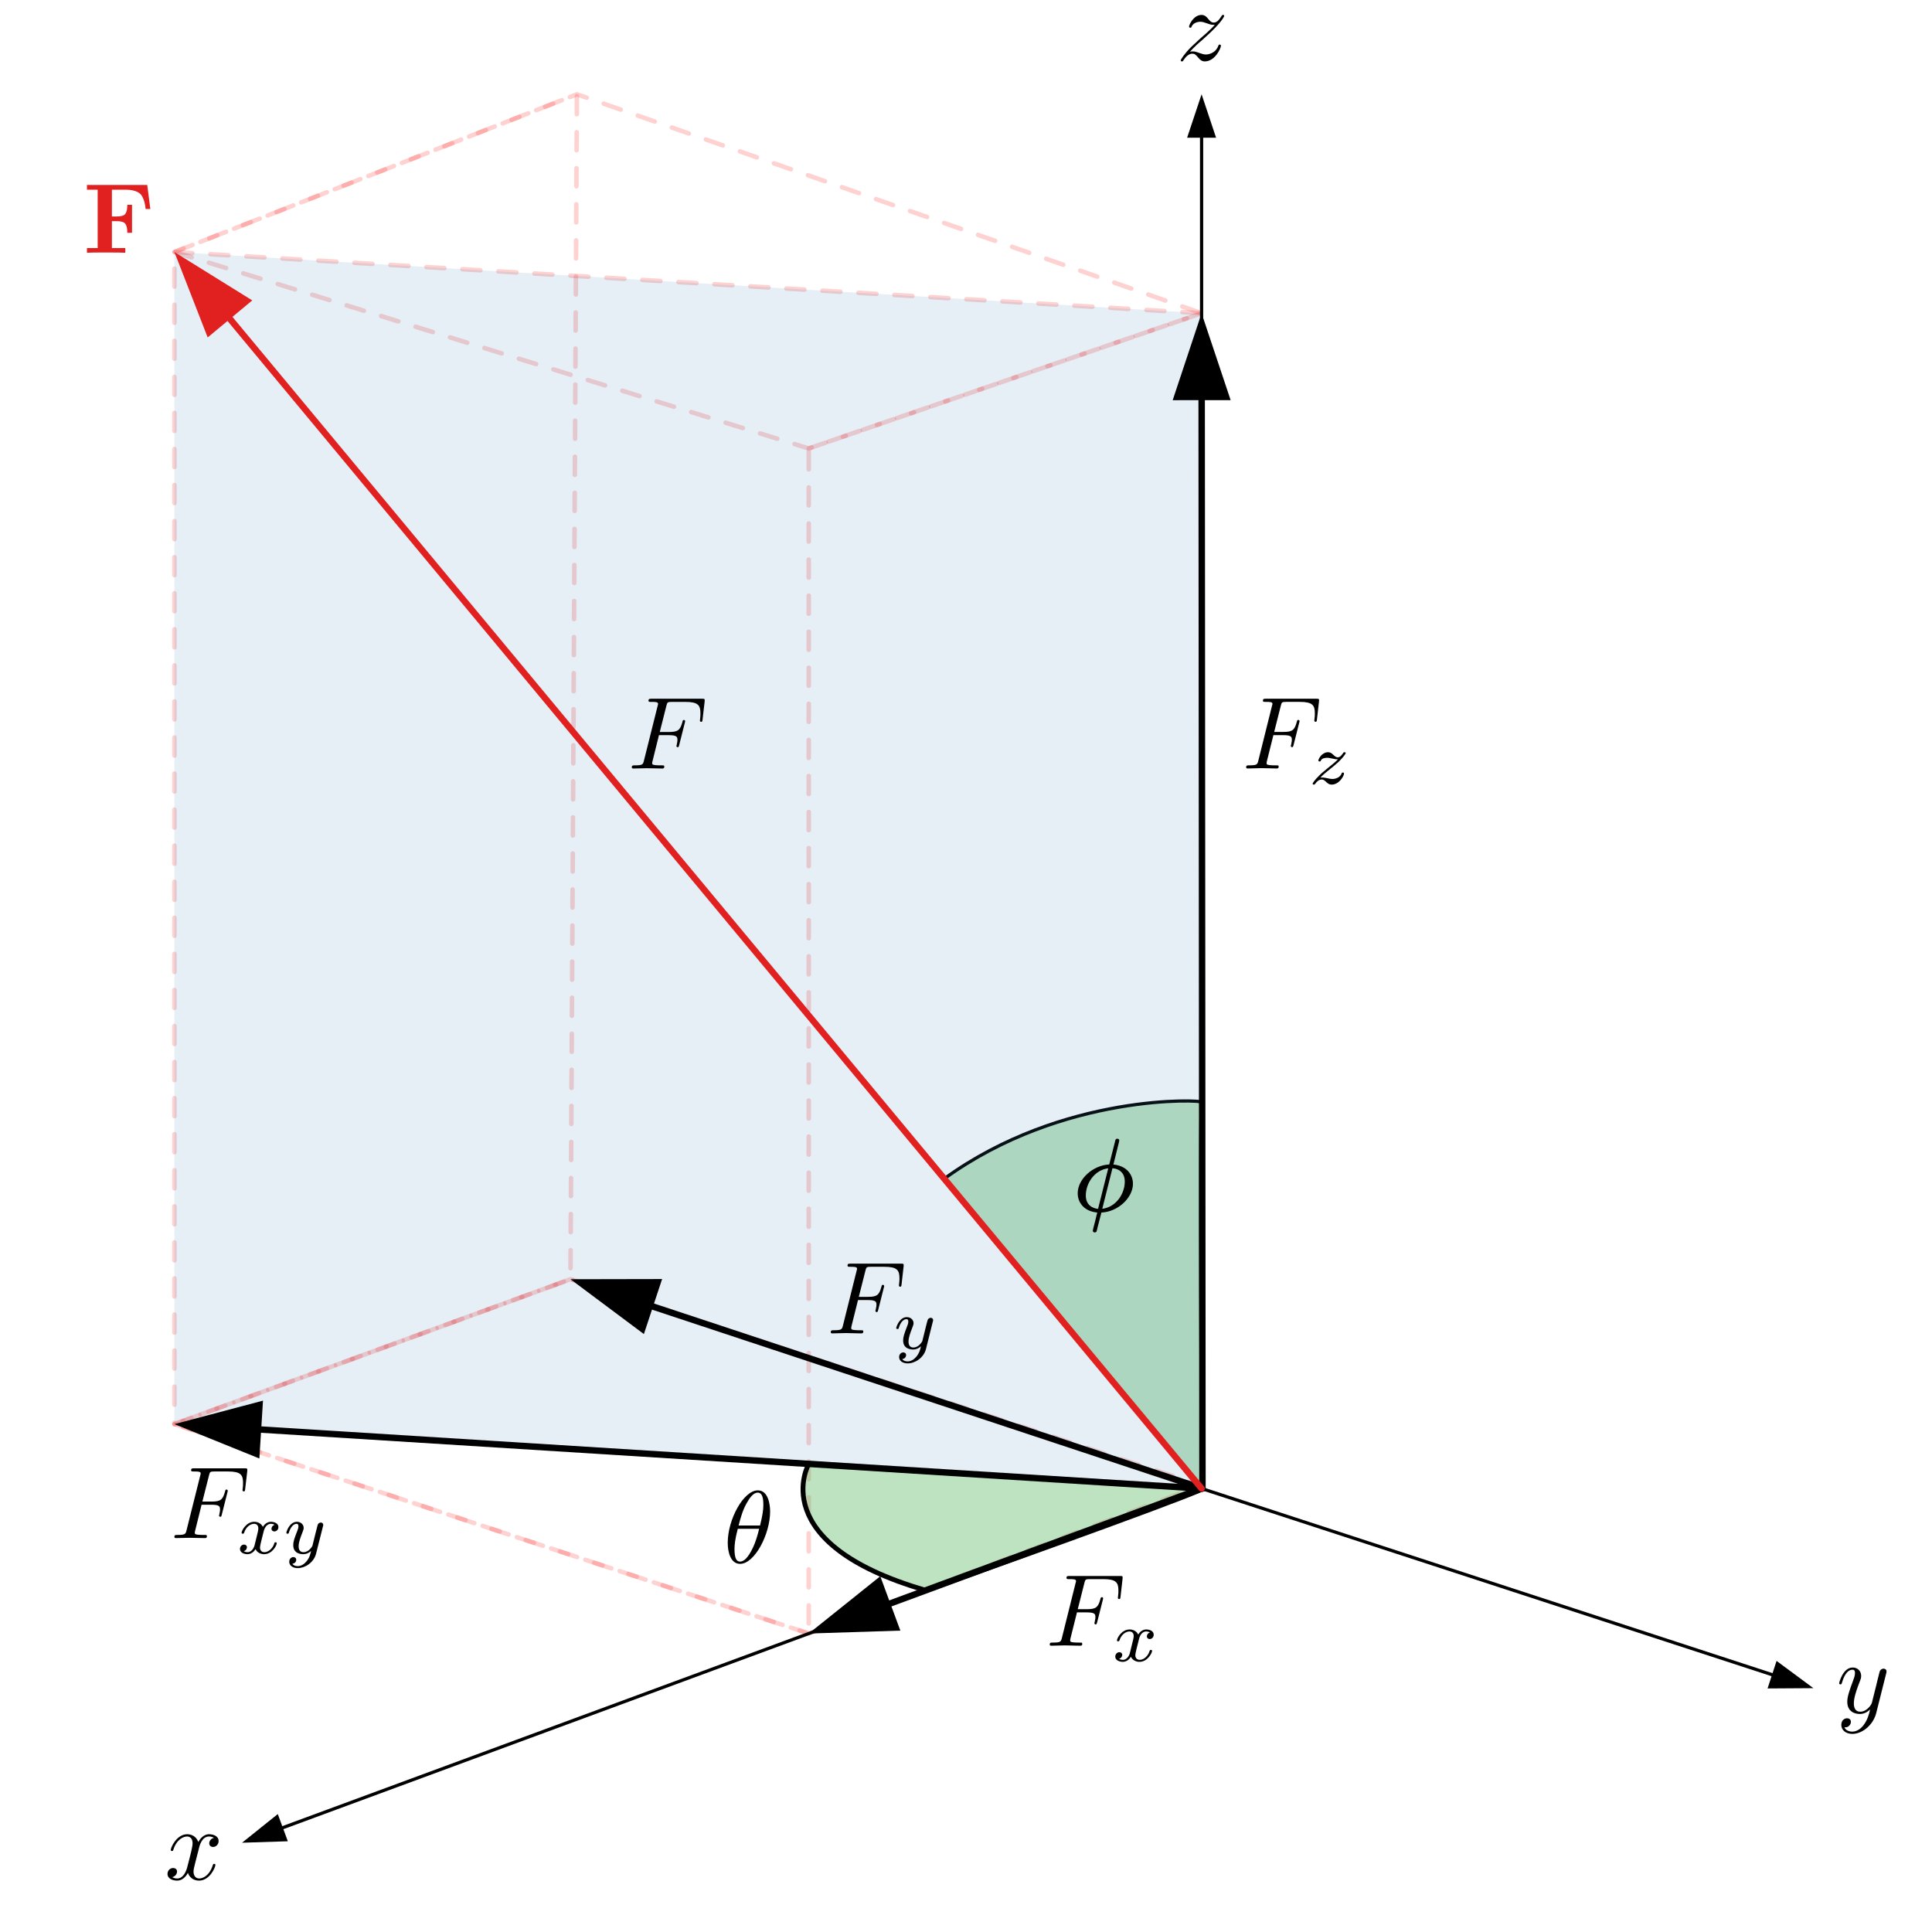
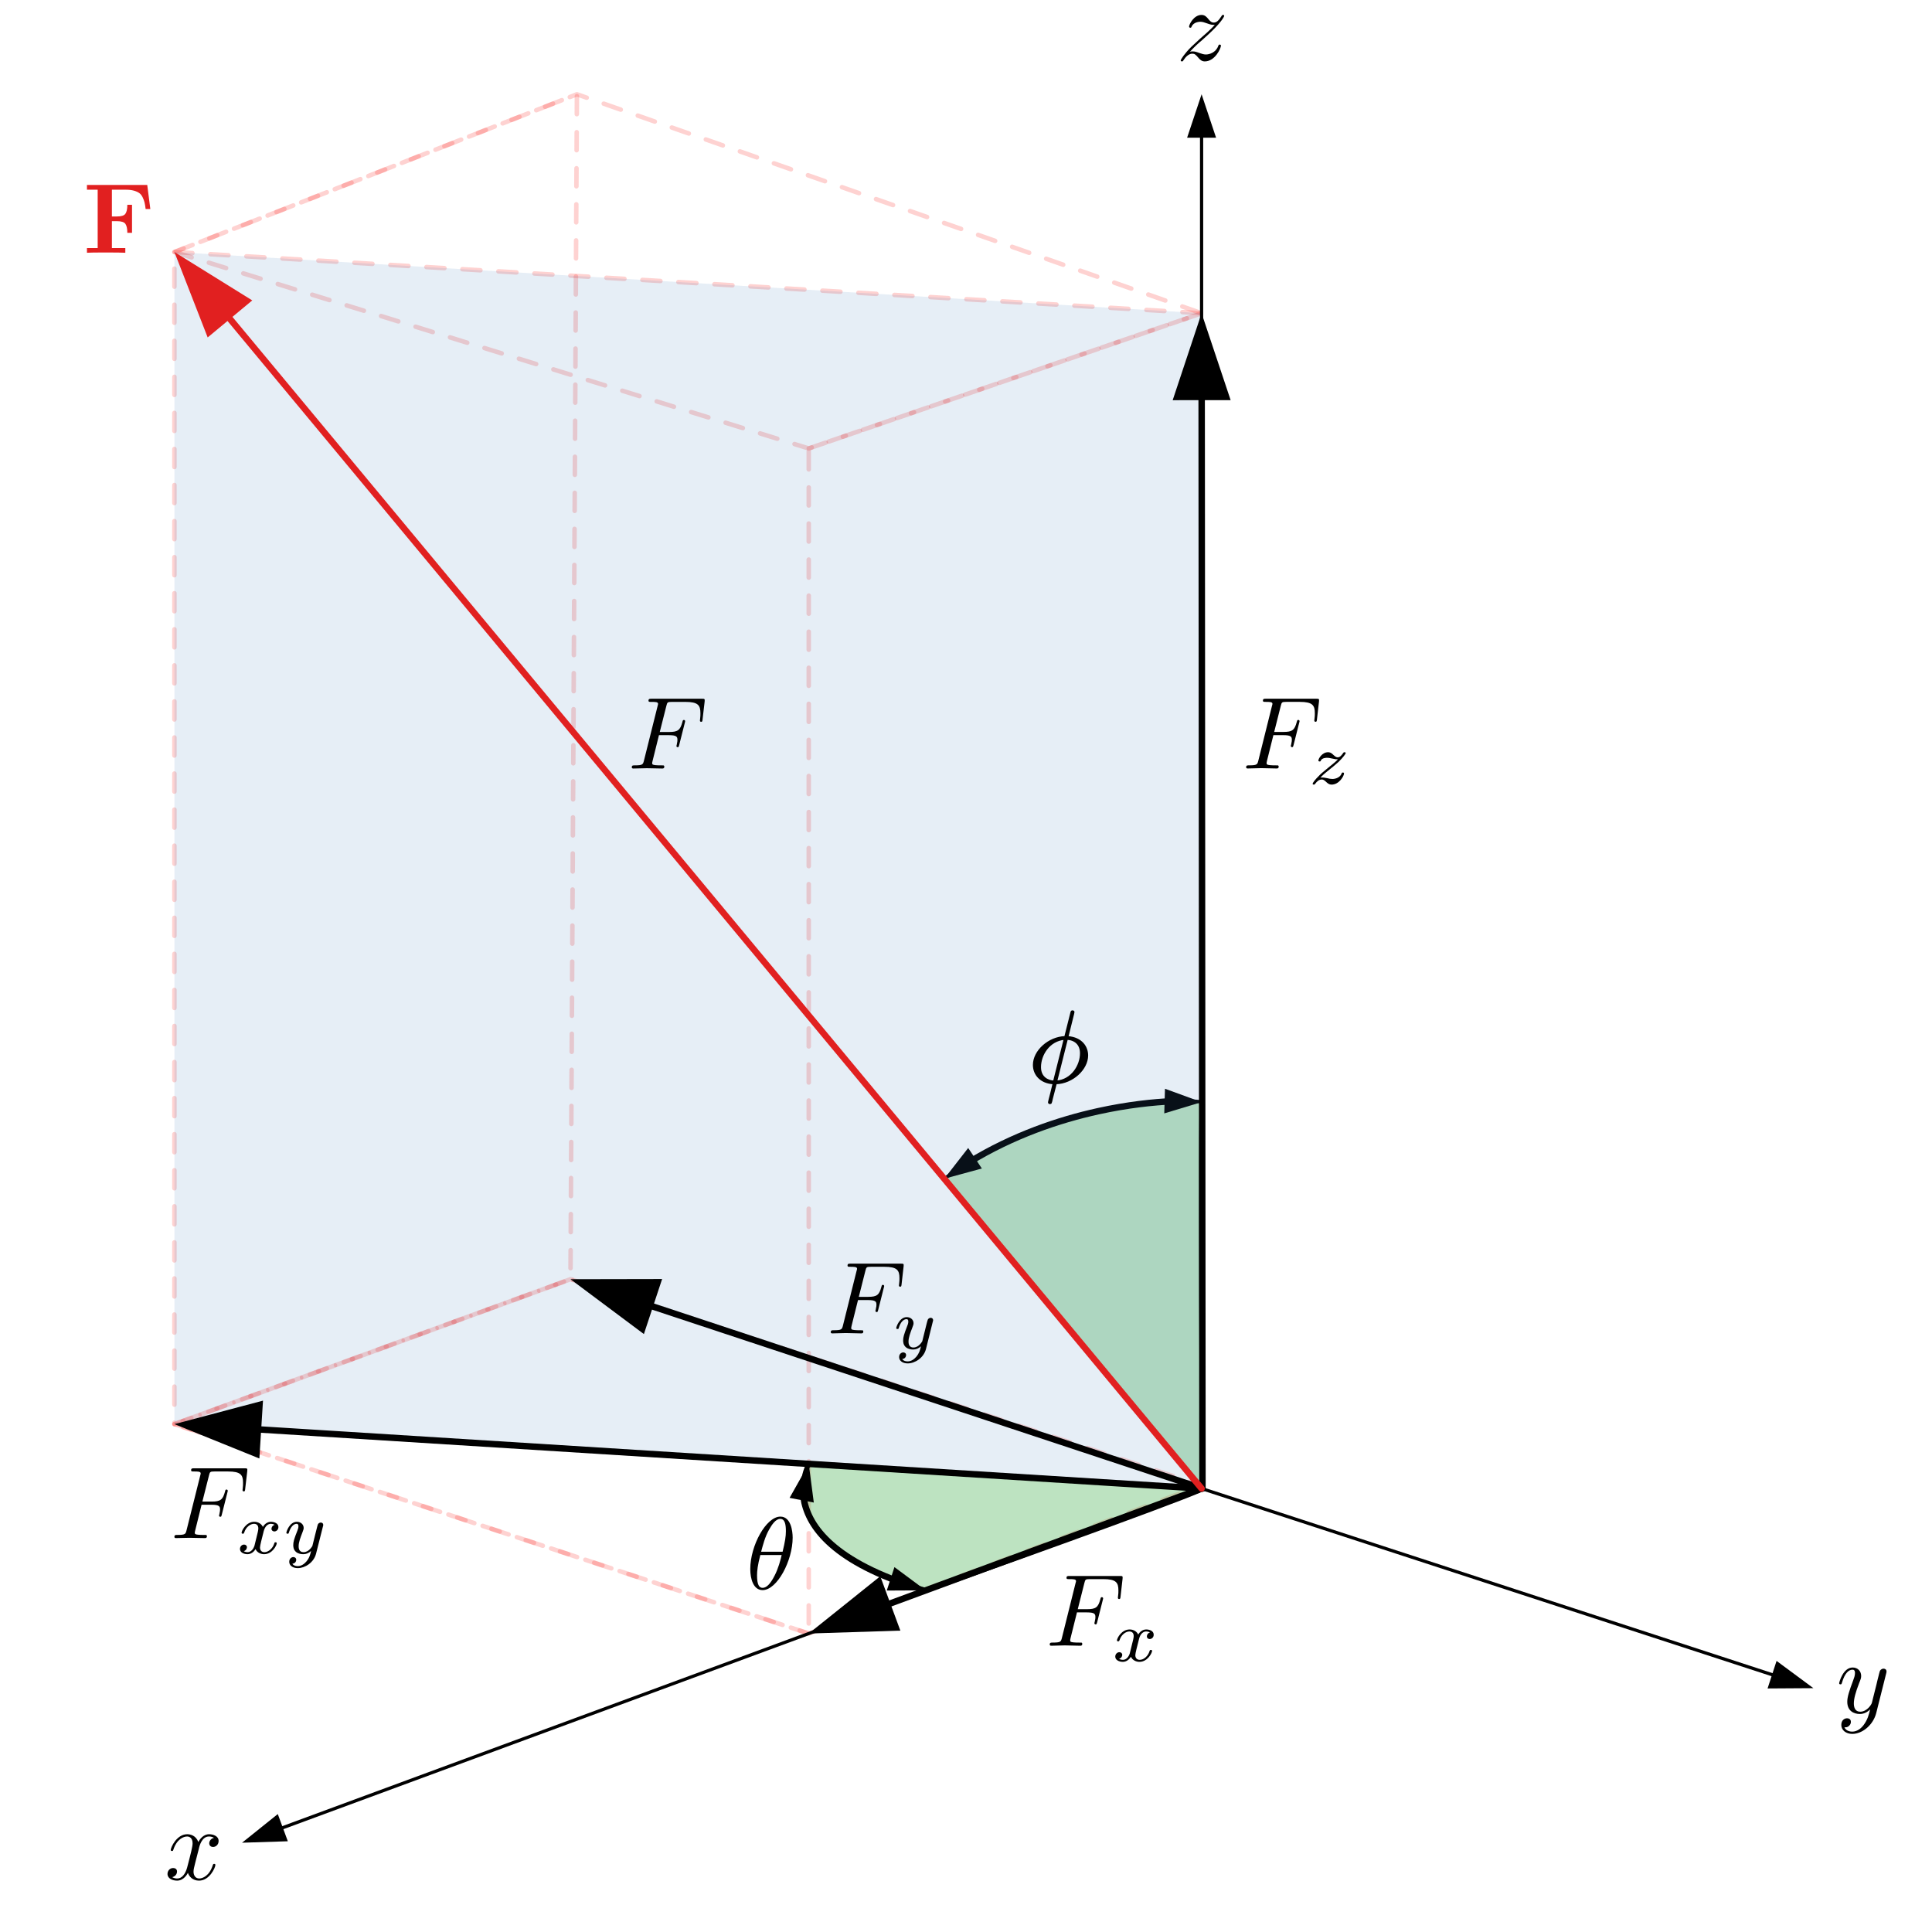
<svg xmlns="http://www.w3.org/2000/svg" width="100%" height="100%" viewBox="0 0 600 600" version="1.1" xml:space="preserve" style="fill-rule:evenodd;clip-rule:evenodd;stroke-linecap:round;stroke-linejoin:round;stroke-miterlimit:1.5;">
  <g transform="matrix(1,0,0,1,-657,-1141)">
    <g transform="matrix(1.0759,0,0,1.04266,88.3354,996.305)">
      <rect id="_3d-coords-sphere" x="528.55" y="138.775" width="557.675" height="575.45" style="fill:none;" />
      <g id="_3d-coords-sphere1">
        <g id="cube" transform="matrix(0.929458,0,0,0.959083,57.4658,18.1943)">
          <g transform="matrix(1,0,0,1,0,368.034)">
            <path d="M561,199.966L758,265L880,218.966L684,154.966L561,199.966Z" style="fill:none;stroke:rgb(251,7,4);stroke-opacity:0.18;stroke-width:1.4px;stroke-dasharray:5.6,5.6,0,0,0,0;" />
          </g>
          <path d="M561,204L758,265L880,223L686,155L561,204Z" style="fill:none;stroke:rgb(251,7,4);stroke-opacity:0.18;stroke-width:1.4px;stroke-dasharray:5.6,5.6,0,0,0,0;" />
          <path d="M561,568L684,523L686,155L561,204L561,568Z" style="fill:none;stroke:rgb(251,7,4);stroke-opacity:0.18;stroke-width:1.4px;stroke-dasharray:5.6,5.6,0,0,0,0;" />
          <path d="M758,633.034L880,588L684,523L561,568L758,633.034Z" style="fill:none;stroke:rgb(251,7,4);stroke-opacity:0.18;stroke-width:1.4px;stroke-dasharray:5.6,5.6,0,0,0,0;" />
          <path d="M758,265L880,223L880,588L758,633.034L758,265Z" style="fill:none;stroke:rgb(251,7,4);stroke-opacity:0.18;stroke-width:1.4px;stroke-dasharray:5.6,5.6,0,0,0,0;" />
          <g transform="matrix(1,0,0,1,-878.818,-1563.28)">
            <path d="M1439.82,2131.28L1758.82,2151.28" style="fill:none;stroke:rgb(251,7,4);stroke-opacity:0.18;stroke-width:1.4px;stroke-dasharray:5.6,5.6,0,0,0,0;" />
          </g>
          <g transform="matrix(1,0,0,1,-878.818,-1563.28)">
            <path d="M1439.82,1767.28L1758.82,1786.28" style="fill:none;stroke:rgb(251,7,4);stroke-opacity:0.18;stroke-width:1.4px;stroke-dasharray:5.6,5.6,0,0,0,0;" />
          </g>
        </g>
        <g id="angles">
          <g id="theta" transform="matrix(0.929458,0,0,0.959083,57.4658,18.1943)">
            <path d="M758,580.351C758,580.351 744,605 794.333,619.622C829.329,607.291 884.606,587.274 880,588L758,580.351Z" style="fill:rgb(77,179,88);fill-opacity:0.37;stroke:black;stroke-width:1.5px;" />
+             <g transform="matrix(1,-0,-0,1,506.837,125.725)">
+               <path d="M252.73,466.632L251.163,454.626L245.213,465.172L252.73,466.632Z" />
+               <path d="M277.773,486.681L287.496,493.897L275.388,493.958L277.773,486.681Z" />
+               <path d="M249.41,463.647C249.884,471.289 255.293,482.355 278.763,491.035" style="fill:none;stroke:black;stroke-width:2px;stroke-linecap:butt;" />
+             </g>
          </g>
          <g id="phi">
            <g transform="matrix(0.929458,0,0,0.959083,57.4658,18.1943)">
              <path d="M880,588C880,588 879.318,468.682 880,468C880.682,467.318 837,465 800.078,491.793C805.444,497.928 880,588 880,588Z" style="fill:rgb(77,179,88);fill-opacity:0.37;stroke:black;stroke-width:1px;" />
+             </g>
+             <g transform="matrix(0.929458,0,0,0.959083,57.4658,18.1943)">
+               <g transform="matrix(1,-0,-0,1,506.837,125.725)">
+                 <path d="M361.571,345.773L373.163,342.275L361.79,338.118L361.571,345.773Z" />
+                 <path d="M304.923,362.886L293.241,366.068L300.677,356.513L304.923,362.886Z" />
+                 <path d="M363.977,342.011C358.25,342.266 350.228,343.078 341.01,345.107C328.872,347.78 314.661,352.565 300.888,360.973" style="fill:none;stroke:black;stroke-width:2px;stroke-linecap:butt;" />
+               </g>
            </g>
            <g transform="matrix(0.929458,0,0,0.959083,57.4658,18.1943)">
              <path d="M880,588L879.993,223L561,204L880,588Z" style="fill:rgb(64,124,191);fill-opacity:0.13;" />
            </g>
          </g>
          <g transform="matrix(0.929458,0,0,0.959083,-765.058,-847.163)">
            <path d="M1445.95,1470.28L1445.95,1106.28L1764.95,1490.28L1445.95,1470.28Z" style="fill:rgb(64,124,191);fill-opacity:0.13;" />
          </g>
        </g>
        <g id="axes" transform="matrix(0.929458,0,0,0.959083,57.4658,18.1943)">
          <g transform="matrix(1,-0,-0,1,506.837,125.725)">
            <path d="M89.386,571.822L75.163,572.275L86.269,563.379L89.386,571.822Z" />
            <path d="M373.156,462.278C373.156,462.278 137.441,549.286 85.294,568.535" style="fill:none;stroke:black;stroke-width:1px;" />
          </g>
          <g transform="matrix(1,-0,-0,1,506.837,125.725)">
            <path d="M368.663,42.775L373.163,29.275L377.663,42.775L368.663,42.775Z" />
            <path d="M373.17,462.278C373.17,462.278 373.164,107 373.163,40.075" style="fill:none;stroke:black;stroke-width:1px;" />
          </g>
          <g transform="matrix(1,-0,-0,1,506.837,125.725)">
            <path d="M551.725,515.809L563.163,524.275L548.933,524.365L551.725,515.809Z" />
            <path d="M373.163,462.275C373.163,462.275 513.359,508.023 552.895,520.925" style="fill:none;stroke:black;stroke-width:1px;" />
          </g>
        </g>
        <g id="forces" transform="matrix(0.929458,0,0,0.959083,57.4658,18.1943)">
          <g transform="matrix(1,-0,-0,1,506.837,125.725)">
            <path d="M80.546,452.947L54.163,442.275L81.673,434.982L80.546,452.947Z" />
            <path d="M373.163,462.275C373.163,462.275 147.389,448.12 75.72,443.627" style="fill:none;stroke:black;stroke-width:2px;" />
          </g>
          <g transform="matrix(1,-0,-0,1,506.837,125.725)">
            <path d="M279.609,506.402L251.163,507.309L273.375,489.516L279.609,506.402Z" />
            <path d="M373.163,462.275C373.163,462.275 306.112,487.025 271.426,499.829" style="fill:none;stroke:black;stroke-width:2px;" />
          </g>
          <g transform="matrix(0.991265,0,0,1,5.97493,-5.68434e-14)">
            <g transform="matrix(1.00881,-0,-0,1,505.276,125.725)">
              <path d="M364.183,124.282L373.163,97.275L382.183,124.268L364.183,124.282Z" />
              <path d="M373.433,462.275C373.433,462.275 373.237,197.279 373.179,118.875" style="fill:none;stroke:black;stroke-width:2px;" />
            </g>
          </g>
          <g transform="matrix(0.991265,0,0,1,5.97493,-5.68434e-14)">
            <g transform="matrix(1.00881,-0,-0,1,505.276,125.725)">
              <path d="M199.964,414.307L177.163,397.275L205.623,397.22L199.964,414.307Z" />
              <path d="M373.433,462.275C373.433,462.275 247.974,420.726 197.667,404.066" style="fill:none;stroke:black;stroke-width:2px;" />
            </g>
          </g>
          <g transform="matrix(1,-0,-0,1,506.837,125.725)">
            <path d="M64.493,104.795L54.163,78.275L78.338,93.293L64.493,104.795Z" style="fill:rgb(225,32,32);" />
            <path d="M373.163,462.275C373.163,462.275 129.182,168.581 67.965,94.89" style="fill:none;stroke:rgb(225,32,32);stroke-width:2px;" />
          </g>
        </g>
        <g id="LABELS" transform="matrix(1,0,0,1.03187,0,-13.594)">
-           <g transform="matrix(1.23901,0,0,1.23901,737.369,598.749)">
+           <g transform="matrix(1.23901,0,0,1.23901,743.875,606.326)">
            <g id="glyph-0-1">
              <path d="M10.875,-11.953C10.875,-13.531 10.453,-16.859 8.016,-16.859C4.688,-16.859 1,-10.109 1,-4.641C1,-2.391 1.703,0.266 3.875,0.266C7.25,0.266 10.875,-6.594 10.875,-11.953ZM3.531,-8.672C3.938,-10.203 4.422,-12.125 5.375,-13.813C6.031,-14.984 6.906,-16.328 7.984,-16.328C9.156,-16.328 9.297,-14.797 9.297,-13.438C9.297,-12.266 9.109,-11.047 8.531,-8.672L3.531,-8.672ZM8.313,-7.906C8.063,-6.813 7.547,-4.781 6.641,-3.063C5.813,-1.438 4.906,-0.266 3.875,-0.266C3.078,-0.266 2.578,-0.953 2.578,-3.172C2.578,-4.188 2.719,-5.563 3.344,-7.906L8.313,-7.906Z" style="fill-rule:nonzero;" />
            </g>
          </g>
-           <g transform="matrix(1.23901,0,0,1.23901,838.386,497.118)">
+           <g transform="matrix(1.23901,0,0,1.23901,825.454,460.072)">
            <g id="glyph-0-11">
              <path d="M10.453,-16.016C10.453,-16.063 10.516,-16.328 10.516,-16.359C10.516,-16.375 10.516,-16.594 10.234,-16.594C10,-16.594 9.969,-16.516 9.875,-16.109L8.484,-10.594C4.688,-10.469 1.172,-7.297 1.172,-4.047C1.172,-1.766 2.844,0.125 5.766,0.281C5.563,1.031 5.406,1.797 5.219,2.531C4.922,3.656 4.688,4.563 4.688,4.641C4.688,4.875 4.859,4.906 4.969,4.906C5.094,4.906 5.141,4.875 5.219,4.813C5.266,4.75 5.406,4.188 5.469,3.844L6.391,0.281C10.234,0.172 13.703,-3.063 13.703,-6.266C13.703,-8.156 12.438,-10.344 9.109,-10.594L10.453,-16.016ZM5.875,-0.234C4.453,-0.313 2.719,-1.141 2.719,-3.531C2.719,-6.406 4.781,-9.75 8.344,-10.063L5.875,-0.234ZM8.969,-10.063C10.781,-9.969 12.141,-8.875 12.141,-6.766C12.141,-3.938 10.094,-0.531 6.5,-0.234L8.969,-10.063Z" style="fill-rule:nonzero;stroke:black;stroke-width:0.34px;stroke-linecap:butt;stroke-miterlimit:2;" />
            </g>
          </g>
          <g transform="matrix(1.23901,0,0,1.23901,552.523,220.621)">
            <g id="glyph-0-12">
              <path d="M0.906,0L0.906,-1.094L3.406,-1.094L3.406,-14.688L0.906,-14.688L0.906,-15.797L14.953,-15.797L15.672,-10.188L14.578,-10.188C14.504,-10.813 14.422,-11.316 14.328,-11.703C14.234,-12.098 14.082,-12.504 13.875,-12.922C13.676,-13.348 13.414,-13.676 13.094,-13.906C12.781,-14.133 12.359,-14.32 11.828,-14.469C11.305,-14.613 10.688,-14.688 9.969,-14.688L6.719,-14.688L6.719,-8.453L7.875,-8.453C8.906,-8.453 9.566,-8.66 9.859,-9.078C10.16,-9.492 10.313,-10.191 10.313,-11.172L11.406,-11.172L11.406,-4.641L10.313,-4.641C10.313,-5.617 10.16,-6.316 9.859,-6.734C9.566,-7.148 8.906,-7.359 7.875,-7.359L6.719,-7.359L6.719,-1.094L9.844,-1.094L9.844,0C9.164,-0.039 7.602,-0.063 5.156,-0.063C2.914,-0.063 1.5,-0.039 0.906,0Z" style="fill:rgb(225,32,32);fill-rule:nonzero;" />
            </g>
          </g>
          <g transform="matrix(1.33305,0,0,1.29187,-48.2016,-319.282)">
            <g transform="matrix(0.929458,0,0,0.959083,701.647,533.157)">
              <g id="glyph-0-13">
                <path d="M7.25,-7.766L9.563,-7.766C11.359,-7.766 11.547,-7.391 11.547,-6.688C11.547,-6.531 11.547,-6.234 11.375,-5.516C11.328,-5.406 11.313,-5.313 11.313,-5.266C11.313,-5.063 11.453,-4.969 11.594,-4.969C11.828,-4.969 11.828,-5.047 11.953,-5.469L13.266,-10.656C13.344,-10.922 13.344,-10.969 13.344,-11.047C13.344,-11.094 13.297,-11.313 13.047,-11.313C12.813,-11.313 12.797,-11.188 12.688,-10.813C12.188,-8.938 11.641,-8.516 9.609,-8.516L7.438,-8.516L8.969,-14.578C9.188,-15.422 9.203,-15.516 10.25,-15.516L13.406,-15.516C16.359,-15.516 16.906,-14.719 16.906,-12.891C16.906,-12.328 16.906,-12.234 16.828,-11.594C16.781,-11.281 16.781,-11.234 16.781,-11.172C16.781,-11.047 16.859,-10.875 17.063,-10.875C17.328,-10.875 17.359,-11.016 17.406,-11.469L17.875,-15.609C17.953,-16.25 17.828,-16.25 17.234,-16.25L5.516,-16.25C5.047,-16.25 4.813,-16.25 4.813,-15.781C4.813,-15.516 5.016,-15.516 5.469,-15.516C6.359,-15.516 7.031,-15.516 7.031,-15.078C7.031,-14.984 7.031,-14.938 6.906,-14.516L3.75,-1.859C3.516,-0.938 3.469,-0.734 1.578,-0.734C1.172,-0.734 0.906,-0.734 0.906,-0.281C0.906,0 1.188,0 1.266,0C1.953,0 3.734,-0.078 4.422,-0.078C5.219,-0.078 7.203,0 7.984,0C8.203,0 8.484,0 8.484,-0.453C8.484,-0.641 8.344,-0.688 8.344,-0.719C8.266,-0.734 8.219,-0.734 7.672,-0.734C7.141,-0.734 7.031,-0.734 6.438,-0.781C5.734,-0.859 5.672,-0.953 5.672,-1.266C5.672,-1.313 5.672,-1.453 5.766,-1.813L7.25,-7.766Z" style="fill-rule:nonzero;" />
              </g>
            </g>
            <g transform="matrix(0.929458,0,0,0.959083,715.939,536.596)">
              <g id="glyph-1-1">
                <path d="M2.813,-1.469C3.25,-1.906 3.547,-2.219 4.969,-3.359C5.328,-3.641 6.578,-4.656 7.063,-5.125C8.078,-6.125 8.719,-6.984 8.719,-7.172C8.719,-7.375 8.5,-7.375 8.438,-7.375C8.281,-7.375 8.234,-7.344 8.156,-7.219C7.625,-6.438 7.281,-6.188 6.875,-6.188C6.672,-6.188 6.422,-6.203 5.922,-6.688C5.359,-7.266 4.984,-7.375 4.609,-7.375C3.266,-7.375 2.359,-5.922 2.359,-5.422C2.359,-5.266 2.531,-5.219 2.641,-5.219C2.844,-5.219 2.875,-5.266 2.938,-5.453C3.203,-6.047 4.141,-6.078 4.406,-6.078C4.781,-6.078 5.219,-5.969 5.453,-5.922C6.375,-5.719 6.5,-5.719 6.906,-5.719C6.469,-5.266 6.172,-4.969 4.578,-3.703C3.281,-2.656 2.828,-2.25 2.516,-1.906C1.5,-0.922 1.016,-0.188 1.016,-0.031C1.016,0.172 1.234,0.172 1.313,0.172C1.469,0.172 1.5,0.141 1.594,0C2.047,-0.641 2.563,-1.016 3.125,-1.016C3.328,-1.016 3.578,-1 4.031,-0.578C4.547,-0.078 4.891,0.172 5.422,0.172C7.219,0.172 8.328,-1.859 8.328,-2.422C8.328,-2.625 8.156,-2.641 8.047,-2.641C7.844,-2.641 7.813,-2.563 7.75,-2.375C7.438,-1.547 6.438,-1.141 5.625,-1.141C5.234,-1.141 4.813,-1.219 4.406,-1.328C3.625,-1.484 3.5,-1.484 3.203,-1.484C3.156,-1.484 2.906,-1.484 2.813,-1.469Z" style="fill-rule:nonzero;" />
              </g>
            </g>
          </g>
          <g transform="matrix(1.33305,0,0,1.33305,-183.027,-238.214)">
            <g transform="matrix(0.929458,0,0,0.929458,712.843,578.197)">
              <g id="glyph-0-14">
                <path d="M7.25,-7.766L9.563,-7.766C11.359,-7.766 11.547,-7.391 11.547,-6.688C11.547,-6.531 11.547,-6.234 11.375,-5.516C11.328,-5.406 11.313,-5.313 11.313,-5.266C11.313,-5.063 11.453,-4.969 11.594,-4.969C11.828,-4.969 11.828,-5.047 11.953,-5.469L13.266,-10.656C13.344,-10.922 13.344,-10.969 13.344,-11.047C13.344,-11.094 13.297,-11.313 13.047,-11.313C12.813,-11.313 12.797,-11.188 12.688,-10.813C12.188,-8.938 11.641,-8.516 9.609,-8.516L7.438,-8.516L8.969,-14.578C9.188,-15.422 9.203,-15.516 10.25,-15.516L13.406,-15.516C16.359,-15.516 16.906,-14.719 16.906,-12.891C16.906,-12.328 16.906,-12.234 16.828,-11.594C16.781,-11.281 16.781,-11.234 16.781,-11.172C16.781,-11.047 16.859,-10.875 17.063,-10.875C17.328,-10.875 17.359,-11.016 17.406,-11.469L17.875,-15.609C17.953,-16.25 17.828,-16.25 17.234,-16.25L5.516,-16.25C5.047,-16.25 4.813,-16.25 4.813,-15.781C4.813,-15.516 5.016,-15.516 5.469,-15.516C6.359,-15.516 7.031,-15.516 7.031,-15.078C7.031,-14.984 7.031,-14.938 6.906,-14.516L3.75,-1.859C3.516,-0.938 3.469,-0.734 1.578,-0.734C1.172,-0.734 0.906,-0.734 0.906,-0.281C0.906,0 1.188,0 1.266,0C1.953,0 3.734,-0.078 4.422,-0.078C5.219,-0.078 7.203,0 7.984,0C8.203,0 8.484,0 8.484,-0.453C8.484,-0.641 8.344,-0.688 8.344,-0.719C8.266,-0.734 8.219,-0.734 7.672,-0.734C7.141,-0.734 7.031,-0.734 6.438,-0.781C5.734,-0.859 5.672,-0.953 5.672,-1.266C5.672,-1.313 5.672,-1.453 5.766,-1.813L7.25,-7.766Z" style="fill-rule:nonzero;" />
              </g>
            </g>
            <g transform="matrix(0.929458,0,0,0.929458,727.135,581.53)">
              <g id="glyph-1-11">
                <path d="M9.297,-6.313C9.375,-6.547 9.375,-6.578 9.375,-6.672C9.375,-7.016 9.109,-7.219 8.813,-7.219C8.641,-7.219 8.313,-7.125 8.141,-6.813C8.078,-6.703 7.953,-6.172 7.859,-5.844L7.516,-4.453C7.406,-4.047 6.891,-1.938 6.844,-1.75C6.828,-1.75 6.094,-0.297 4.781,-0.297C3.641,-0.297 3.641,-1.391 3.641,-1.688C3.641,-2.594 4.031,-3.641 4.531,-4.938C4.734,-5.469 4.813,-5.672 4.813,-5.953C4.813,-6.766 4.141,-7.375 3.234,-7.375C1.547,-7.375 0.781,-5.109 0.781,-4.813C0.781,-4.609 1.016,-4.609 1.078,-4.609C1.313,-4.609 1.328,-4.688 1.375,-4.875C1.797,-6.266 2.516,-6.906 3.172,-6.906C3.469,-6.906 3.594,-6.734 3.594,-6.328C3.594,-5.938 3.453,-5.578 3.359,-5.359C2.563,-3.313 2.391,-2.688 2.391,-1.953C2.391,-1.672 2.391,-0.891 3.047,-0.344C3.563,0.078 4.266,0.172 4.719,0.172C5.391,0.172 5.984,-0.078 6.547,-0.578C6.328,0.328 6.141,1.031 5.438,1.875C4.984,2.391 4.313,2.938 3.438,2.938C3.313,2.938 2.531,2.938 2.172,2.391C3.078,2.297 3.078,1.484 3.078,1.469C3.078,0.938 2.594,0.844 2.422,0.844C2.016,0.844 1.453,1.172 1.453,1.938C1.453,2.797 2.266,3.406 3.453,3.406C5.141,3.406 7.203,2.109 7.719,0.016L9.297,-6.313Z" style="fill-rule:nonzero;" />
              </g>
            </g>
          </g>
          <g transform="matrix(1.33305,0,0,1.29187,-119.591,-132.498)">
            <g transform="matrix(0.929458,0,0,0.959083,712.668,584.583)">
              <g id="glyph-0-15">
                <path d="M7.25,-7.766L9.563,-7.766C11.359,-7.766 11.547,-7.391 11.547,-6.688C11.547,-6.531 11.547,-6.234 11.375,-5.516C11.328,-5.406 11.313,-5.313 11.313,-5.266C11.313,-5.063 11.453,-4.969 11.594,-4.969C11.828,-4.969 11.828,-5.047 11.953,-5.469L13.266,-10.656C13.344,-10.922 13.344,-10.969 13.344,-11.047C13.344,-11.094 13.297,-11.313 13.047,-11.313C12.813,-11.313 12.797,-11.188 12.688,-10.813C12.188,-8.938 11.641,-8.516 9.609,-8.516L7.438,-8.516L8.969,-14.578C9.188,-15.422 9.203,-15.516 10.25,-15.516L13.406,-15.516C16.359,-15.516 16.906,-14.719 16.906,-12.891C16.906,-12.328 16.906,-12.234 16.828,-11.594C16.781,-11.281 16.781,-11.234 16.781,-11.172C16.781,-11.047 16.859,-10.875 17.063,-10.875C17.328,-10.875 17.359,-11.016 17.406,-11.469L17.875,-15.609C17.953,-16.25 17.828,-16.25 17.234,-16.25L5.516,-16.25C5.047,-16.25 4.813,-16.25 4.813,-15.781C4.813,-15.516 5.016,-15.516 5.469,-15.516C6.359,-15.516 7.031,-15.516 7.031,-15.078C7.031,-14.984 7.031,-14.938 6.906,-14.516L3.75,-1.859C3.516,-0.938 3.469,-0.734 1.578,-0.734C1.172,-0.734 0.906,-0.734 0.906,-0.281C0.906,0 1.188,0 1.266,0C1.953,0 3.734,-0.078 4.422,-0.078C5.219,-0.078 7.203,0 7.984,0C8.203,0 8.484,0 8.484,-0.453C8.484,-0.641 8.344,-0.688 8.344,-0.719C8.266,-0.734 8.219,-0.734 7.672,-0.734C7.141,-0.734 7.031,-0.734 6.438,-0.781C5.734,-0.859 5.672,-0.953 5.672,-1.266C5.672,-1.313 5.672,-1.453 5.766,-1.813L7.25,-7.766Z" style="fill-rule:nonzero;" />
              </g>
            </g>
            <g transform="matrix(0.929458,0,0,0.959083,726.96,588.022)">
              <g id="glyph-1-12">
                <path d="M4.172,-1.781C4,-1.203 3.453,-0.297 2.594,-0.297C2.547,-0.297 2.047,-0.297 1.688,-0.531C2.375,-0.75 2.422,-1.359 2.422,-1.453C2.422,-1.828 2.141,-2.078 1.75,-2.078C1.281,-2.078 0.797,-1.672 0.797,-1.047C0.797,-0.219 1.734,0.172 2.563,0.172C3.328,0.172 4.016,-0.313 4.438,-1.016C4.844,-0.141 5.75,0.172 6.422,0.172C8.344,0.172 9.375,-1.922 9.375,-2.391C9.375,-2.609 9.156,-2.609 9.109,-2.609C8.875,-2.609 8.859,-2.531 8.781,-2.328C8.438,-1.172 7.438,-0.297 6.5,-0.297C5.828,-0.297 5.469,-0.75 5.469,-1.391C5.469,-1.828 5.875,-3.344 6.344,-5.203C6.672,-6.5 7.438,-6.906 7.984,-6.906C8.016,-6.906 8.531,-6.906 8.891,-6.672C8.344,-6.531 8.156,-6.063 8.156,-5.75C8.156,-5.391 8.438,-5.141 8.813,-5.141C9.203,-5.141 9.75,-5.453 9.75,-6.156C9.75,-7.094 8.688,-7.375 8.016,-7.375C7.172,-7.375 6.516,-6.828 6.141,-6.188C5.844,-6.875 5.078,-7.375 4.141,-7.375C2.266,-7.375 1.188,-5.328 1.188,-4.813C1.188,-4.609 1.422,-4.609 1.469,-4.609C1.688,-4.609 1.703,-4.672 1.797,-4.891C2.203,-6.188 3.266,-6.906 4.078,-6.906C4.641,-6.906 5.094,-6.609 5.094,-5.813C5.094,-5.469 4.891,-4.641 4.734,-4.063L4.172,-1.781Z" style="fill-rule:nonzero;" />
              </g>
            </g>
          </g>
          <g transform="matrix(2.47803,0,0,2.47803,576.046,690.204)">
            <g id="glyph-0-16">
              <path d="M4,-3.609C4.063,-3.922 4.344,-5.016 5.172,-5.016C5.234,-5.016 5.516,-5.016 5.766,-4.859C5.438,-4.813 5.203,-4.5 5.203,-4.219C5.203,-4.031 5.328,-3.797 5.656,-3.797C5.922,-3.797 6.297,-4.016 6.297,-4.5C6.297,-5.109 5.594,-5.281 5.188,-5.281C4.5,-5.281 4.078,-4.656 3.938,-4.375C3.641,-5.156 2.984,-5.281 2.641,-5.281C1.406,-5.281 0.719,-3.734 0.719,-3.438C0.719,-3.328 0.844,-3.328 0.859,-3.328C0.953,-3.328 0.984,-3.344 1.016,-3.453C1.422,-4.719 2.219,-5.016 2.625,-5.016C2.844,-5.016 3.266,-4.906 3.266,-4.219C3.266,-3.844 3.063,-3.047 2.625,-1.375C2.422,-0.641 2.016,-0.125 1.484,-0.125C1.406,-0.125 1.141,-0.125 0.891,-0.281C1.188,-0.344 1.453,-0.594 1.453,-0.938C1.453,-1.25 1.188,-1.344 1,-1.344C0.641,-1.344 0.344,-1.047 0.344,-0.656C0.344,-0.109 0.938,0.125 1.469,0.125C2.266,0.125 2.688,-0.703 2.719,-0.781C2.875,-0.328 3.297,0.125 4.016,0.125C5.25,0.125 5.922,-1.406 5.922,-1.703C5.922,-1.828 5.828,-1.828 5.781,-1.828C5.672,-1.828 5.656,-1.781 5.625,-1.703C5.234,-0.422 4.422,-0.125 4.047,-0.125C3.578,-0.125 3.375,-0.516 3.375,-0.922C3.375,-1.188 3.453,-1.453 3.578,-1.969L4,-3.609Z" style="fill-rule:nonzero;" />
            </g>
          </g>
          <g transform="matrix(1.23901,0,0,1.23901,1058.57,642.081)">
            <g id="glyph-0-17">
              <path d="M11.625,-9.109C11.719,-9.438 11.719,-9.484 11.719,-9.656C11.719,-10.094 11.375,-10.297 11.016,-10.297C10.781,-10.297 10.406,-10.156 10.188,-9.797C10.141,-9.688 9.938,-8.938 9.844,-8.516C9.688,-7.891 9.516,-7.25 9.375,-6.594L8.297,-2.297C8.203,-1.938 7.172,-0.266 5.594,-0.266C4.375,-0.266 4.109,-1.313 4.109,-2.203C4.109,-3.297 4.516,-4.781 5.328,-6.891C5.719,-7.859 5.813,-8.125 5.813,-8.609C5.813,-9.688 5.047,-10.563 3.844,-10.563C1.578,-10.563 0.688,-7.094 0.688,-6.891C0.688,-6.641 0.938,-6.641 0.984,-6.641C1.219,-6.641 1.25,-6.688 1.359,-7.078C2.016,-9.328 2.969,-10.047 3.781,-10.047C3.969,-10.047 4.375,-10.047 4.375,-9.281C4.375,-8.672 4.141,-8.063 3.969,-7.609C3.016,-5.063 2.578,-3.703 2.578,-2.578C2.578,-0.453 4.094,0.266 5.5,0.266C6.438,0.266 7.25,-0.141 7.906,-0.813C7.609,0.438 7.313,1.609 6.359,2.875C5.734,3.688 4.828,4.375 3.734,4.375C3.391,4.375 2.313,4.297 1.906,3.375C2.297,3.375 2.609,3.375 2.938,3.078C3.172,2.875 3.422,2.563 3.422,2.109C3.422,1.359 2.766,1.266 2.531,1.266C1.984,1.266 1.188,1.656 1.188,2.828C1.188,4.016 2.25,4.906 3.734,4.906C6.188,4.906 8.656,2.719 9.328,0.031L11.625,-9.109Z" style="fill-rule:nonzero;" />
            </g>
          </g>
          <g transform="matrix(1.23901,0,0,1.23901,868.08,165.057)">
            <g id="glyph-0-18">
              <path d="M3.172,-1.984C4.469,-3.375 5.156,-3.969 6.031,-4.703C6.031,-4.734 7.5,-6 8.359,-6.859C10.641,-9.078 11.172,-10.234 11.172,-10.328C11.172,-10.563 10.953,-10.563 10.906,-10.563C10.734,-10.563 10.656,-10.516 10.547,-10.297C9.828,-9.156 9.328,-8.781 8.75,-8.781C8.172,-8.781 7.891,-9.125 7.531,-9.531C7.078,-10.094 6.672,-10.563 5.875,-10.563C4.094,-10.563 2.984,-8.344 2.984,-7.844C2.984,-7.719 3.063,-7.578 3.281,-7.578C3.484,-7.578 3.531,-7.703 3.578,-7.844C4.047,-8.938 5.422,-8.969 5.625,-8.969C6.125,-8.969 6.578,-8.797 7.125,-8.609C8.078,-8.25 8.344,-8.25 8.969,-8.25C8.109,-7.219 6.094,-5.5 5.641,-5.109L3.484,-3.109C1.859,-1.5 1.031,-0.141 1.031,0.031C1.031,0.266 1.266,0.266 1.313,0.266C1.5,0.266 1.547,0.219 1.703,-0.047C2.25,-0.891 2.969,-1.531 3.734,-1.531C4.281,-1.531 4.516,-1.313 5.109,-0.625C5.516,-0.125 5.953,0.266 6.641,0.266C9.016,0.266 10.406,-2.766 10.406,-3.422C10.406,-3.531 10.297,-3.656 10.109,-3.656C9.891,-3.656 9.844,-3.516 9.781,-3.344C9.234,-1.797 7.703,-1.344 6.906,-1.344C6.438,-1.344 6,-1.484 5.5,-1.656C4.688,-1.953 4.328,-2.063 3.828,-2.063C3.781,-2.063 3.391,-2.063 3.172,-1.984Z" style="fill-rule:nonzero;" />
            </g>
          </g>
          <g transform="matrix(0.929458,0,0,0.929458,709.783,369.498)">
            <g>
              <g id="glyph-0-19">
                <path d="M9.656,-10.359L12.75,-10.359C15.141,-10.359 15.391,-9.844 15.391,-8.922C15.391,-8.703 15.391,-8.313 15.172,-7.359C15.109,-7.203 15.078,-7.078 15.078,-7.016C15.078,-6.75 15.266,-6.625 15.453,-6.625C15.781,-6.625 15.781,-6.719 15.938,-7.297L17.688,-14.219C17.781,-14.563 17.781,-14.625 17.781,-14.719C17.781,-14.797 17.719,-15.078 17.406,-15.078C17.078,-15.078 17.047,-14.922 16.922,-14.406C16.25,-11.922 15.516,-11.344 12.813,-11.344L9.906,-11.344L11.953,-19.438C12.234,-20.563 12.266,-20.688 13.672,-20.688L17.875,-20.688C21.797,-20.688 22.531,-19.641 22.531,-17.188C22.531,-16.453 22.531,-16.313 22.438,-15.453C22.375,-15.047 22.375,-14.984 22.375,-14.891C22.375,-14.719 22.469,-14.5 22.766,-14.5C23.109,-14.5 23.141,-14.688 23.203,-15.297L23.844,-20.813C23.938,-21.672 23.781,-21.672 22.984,-21.672L7.359,-21.672C6.719,-21.672 6.406,-21.672 6.406,-21.031C6.406,-20.688 6.688,-20.688 7.297,-20.688C8.484,-20.688 9.375,-20.688 9.375,-20.109C9.375,-19.984 9.375,-19.922 9.219,-19.344L5,-2.484C4.688,-1.25 4.625,-0.984 2.109,-0.984C1.563,-0.984 1.219,-0.984 1.219,-0.375C1.219,0 1.594,0 1.688,0C2.609,0 4.969,-0.094 5.891,-0.094C6.953,-0.094 9.594,0 10.641,0C10.938,0 11.313,0 11.313,-0.609C11.313,-0.859 11.125,-0.922 11.125,-0.953C11.031,-0.984 10.969,-0.984 10.234,-0.984C9.531,-0.984 9.375,-0.984 8.578,-1.047C7.656,-1.141 7.547,-1.281 7.547,-1.688C7.547,-1.75 7.547,-1.938 7.688,-2.422L9.656,-10.359Z" style="fill-rule:nonzero;" />
              </g>
            </g>
          </g>
          <g transform="matrix(1,0,0,0.969111,-402.015,172.576)">
            <g transform="matrix(0.929458,0,0,0.959083,979.774,432.42)">
              <g id="glyph-0-110">
                <path d="M9.656,-10.359L12.75,-10.359C15.141,-10.359 15.391,-9.844 15.391,-8.922C15.391,-8.703 15.391,-8.313 15.172,-7.359C15.109,-7.203 15.078,-7.078 15.078,-7.016C15.078,-6.75 15.266,-6.625 15.453,-6.625C15.781,-6.625 15.781,-6.719 15.938,-7.297L17.688,-14.219C17.781,-14.563 17.781,-14.625 17.781,-14.719C17.781,-14.797 17.719,-15.078 17.406,-15.078C17.078,-15.078 17.047,-14.922 16.922,-14.406C16.25,-11.922 15.516,-11.344 12.813,-11.344L9.906,-11.344L11.953,-19.438C12.234,-20.563 12.266,-20.688 13.672,-20.688L17.875,-20.688C21.797,-20.688 22.531,-19.641 22.531,-17.188C22.531,-16.453 22.531,-16.313 22.438,-15.453C22.375,-15.047 22.375,-14.984 22.375,-14.891C22.375,-14.719 22.469,-14.5 22.766,-14.5C23.109,-14.5 23.141,-14.688 23.203,-15.297L23.844,-20.813C23.938,-21.672 23.781,-21.672 22.984,-21.672L7.359,-21.672C6.719,-21.672 6.406,-21.672 6.406,-21.031C6.406,-20.688 6.688,-20.688 7.297,-20.688C8.484,-20.688 9.375,-20.688 9.375,-20.109C9.375,-19.984 9.375,-19.922 9.219,-19.344L5,-2.484C4.688,-1.25 4.625,-0.984 2.109,-0.984C1.563,-0.984 1.219,-0.984 1.219,-0.375C1.219,0 1.594,0 1.688,0C2.609,0 4.969,-0.094 5.891,-0.094C6.953,-0.094 9.594,0 10.641,0C10.938,0 11.313,0 11.313,-0.609C11.313,-0.859 11.125,-0.922 11.125,-0.953C11.031,-0.984 10.969,-0.984 10.234,-0.984C9.531,-0.984 9.375,-0.984 8.578,-1.047C7.656,-1.141 7.547,-1.281 7.547,-1.688C7.547,-1.75 7.547,-1.938 7.688,-2.422L9.656,-10.359Z" style="fill-rule:nonzero;" />
              </g>
            </g>
            <g transform="matrix(0.929458,0,0,0.959083,978.638,409.535)">
              <g id="glyph-1-13" transform="matrix(1,0,0,1,21.7246,28.642)">
                <path d="M5.563,-2.359C5.328,-1.609 4.594,-0.406 3.453,-0.406C3.391,-0.406 2.719,-0.406 2.25,-0.719C3.172,-1 3.234,-1.813 3.234,-1.938C3.234,-2.438 2.859,-2.766 2.344,-2.766C1.719,-2.766 1.078,-2.234 1.078,-1.406C1.078,-0.297 2.328,0.219 3.406,0.219C4.438,0.219 5.359,-0.422 5.906,-1.359C6.453,-0.172 7.672,0.219 8.563,0.219C11.141,0.219 12.5,-2.563 12.5,-3.188C12.5,-3.484 12.203,-3.484 12.141,-3.484C11.828,-3.484 11.797,-3.375 11.719,-3.094C11.25,-1.563 9.906,-0.406 8.656,-0.406C7.766,-0.406 7.297,-1 7.297,-1.859C7.297,-2.438 7.828,-4.469 8.453,-6.938C8.906,-8.656 9.906,-9.219 10.641,-9.219C10.688,-9.219 11.375,-9.219 11.844,-8.906C11.141,-8.703 10.859,-8.078 10.859,-7.672C10.859,-7.188 11.25,-6.844 11.766,-6.844C12.266,-6.844 13.016,-7.281 13.016,-8.219C13.016,-9.453 11.578,-9.844 10.688,-9.844C9.578,-9.844 8.672,-9.109 8.188,-8.25C7.781,-9.172 6.766,-9.844 5.516,-9.844C3.016,-9.844 1.578,-7.094 1.578,-6.422C1.578,-6.141 1.891,-6.141 1.969,-6.141C2.25,-6.141 2.281,-6.219 2.391,-6.516C2.938,-8.25 4.344,-9.219 5.438,-9.219C6.188,-9.219 6.781,-8.813 6.781,-7.75C6.781,-7.297 6.516,-6.188 6.313,-5.422L5.563,-2.359Z" style="fill-rule:nonzero;" />
              </g>
              <g id="glyph-1-2" transform="matrix(1,0,0,1,36.1632,28.642)">
                <path d="M12.406,-8.406C12.5,-8.719 12.5,-8.766 12.5,-8.906C12.5,-9.344 12.141,-9.609 11.766,-9.609C11.516,-9.609 11.094,-9.5 10.844,-9.078C10.781,-8.953 10.594,-8.234 10.484,-7.781L10.016,-5.938C9.891,-5.406 9.188,-2.594 9.125,-2.344C9.109,-2.344 8.125,-0.406 6.375,-0.406C4.859,-0.406 4.859,-1.859 4.859,-2.25C4.859,-3.453 5.375,-4.859 6.047,-6.578C6.313,-7.297 6.422,-7.563 6.422,-7.938C6.422,-9.016 5.516,-9.844 4.313,-9.844C2.047,-9.844 1.047,-6.813 1.047,-6.422C1.047,-6.141 1.359,-6.141 1.422,-6.141C1.734,-6.141 1.766,-6.25 1.828,-6.5C2.391,-8.344 3.344,-9.219 4.234,-9.219C4.625,-9.219 4.797,-8.969 4.797,-8.438C4.797,-7.922 4.594,-7.438 4.484,-7.141C3.406,-4.422 3.188,-3.594 3.188,-2.609C3.188,-2.234 3.188,-1.188 4.063,-0.469C4.75,0.109 5.688,0.219 6.297,0.219C7.188,0.219 7.984,-0.109 8.719,-0.781C8.438,0.453 8.188,1.391 7.25,2.5C6.656,3.188 5.75,3.922 4.578,3.922C4.422,3.922 3.375,3.922 2.906,3.188C4.109,3.063 4.109,1.984 4.109,1.969C4.109,1.25 3.453,1.109 3.234,1.109C2.672,1.109 1.938,1.563 1.938,2.594C1.938,3.719 3.016,4.547 4.594,4.547C6.844,4.547 9.594,2.813 10.281,0.016L12.406,-8.406Z" style="fill-rule:nonzero;" />
              </g>
            </g>
          </g>
        </g>
      </g>
    </g>
  </g>
</svg>
